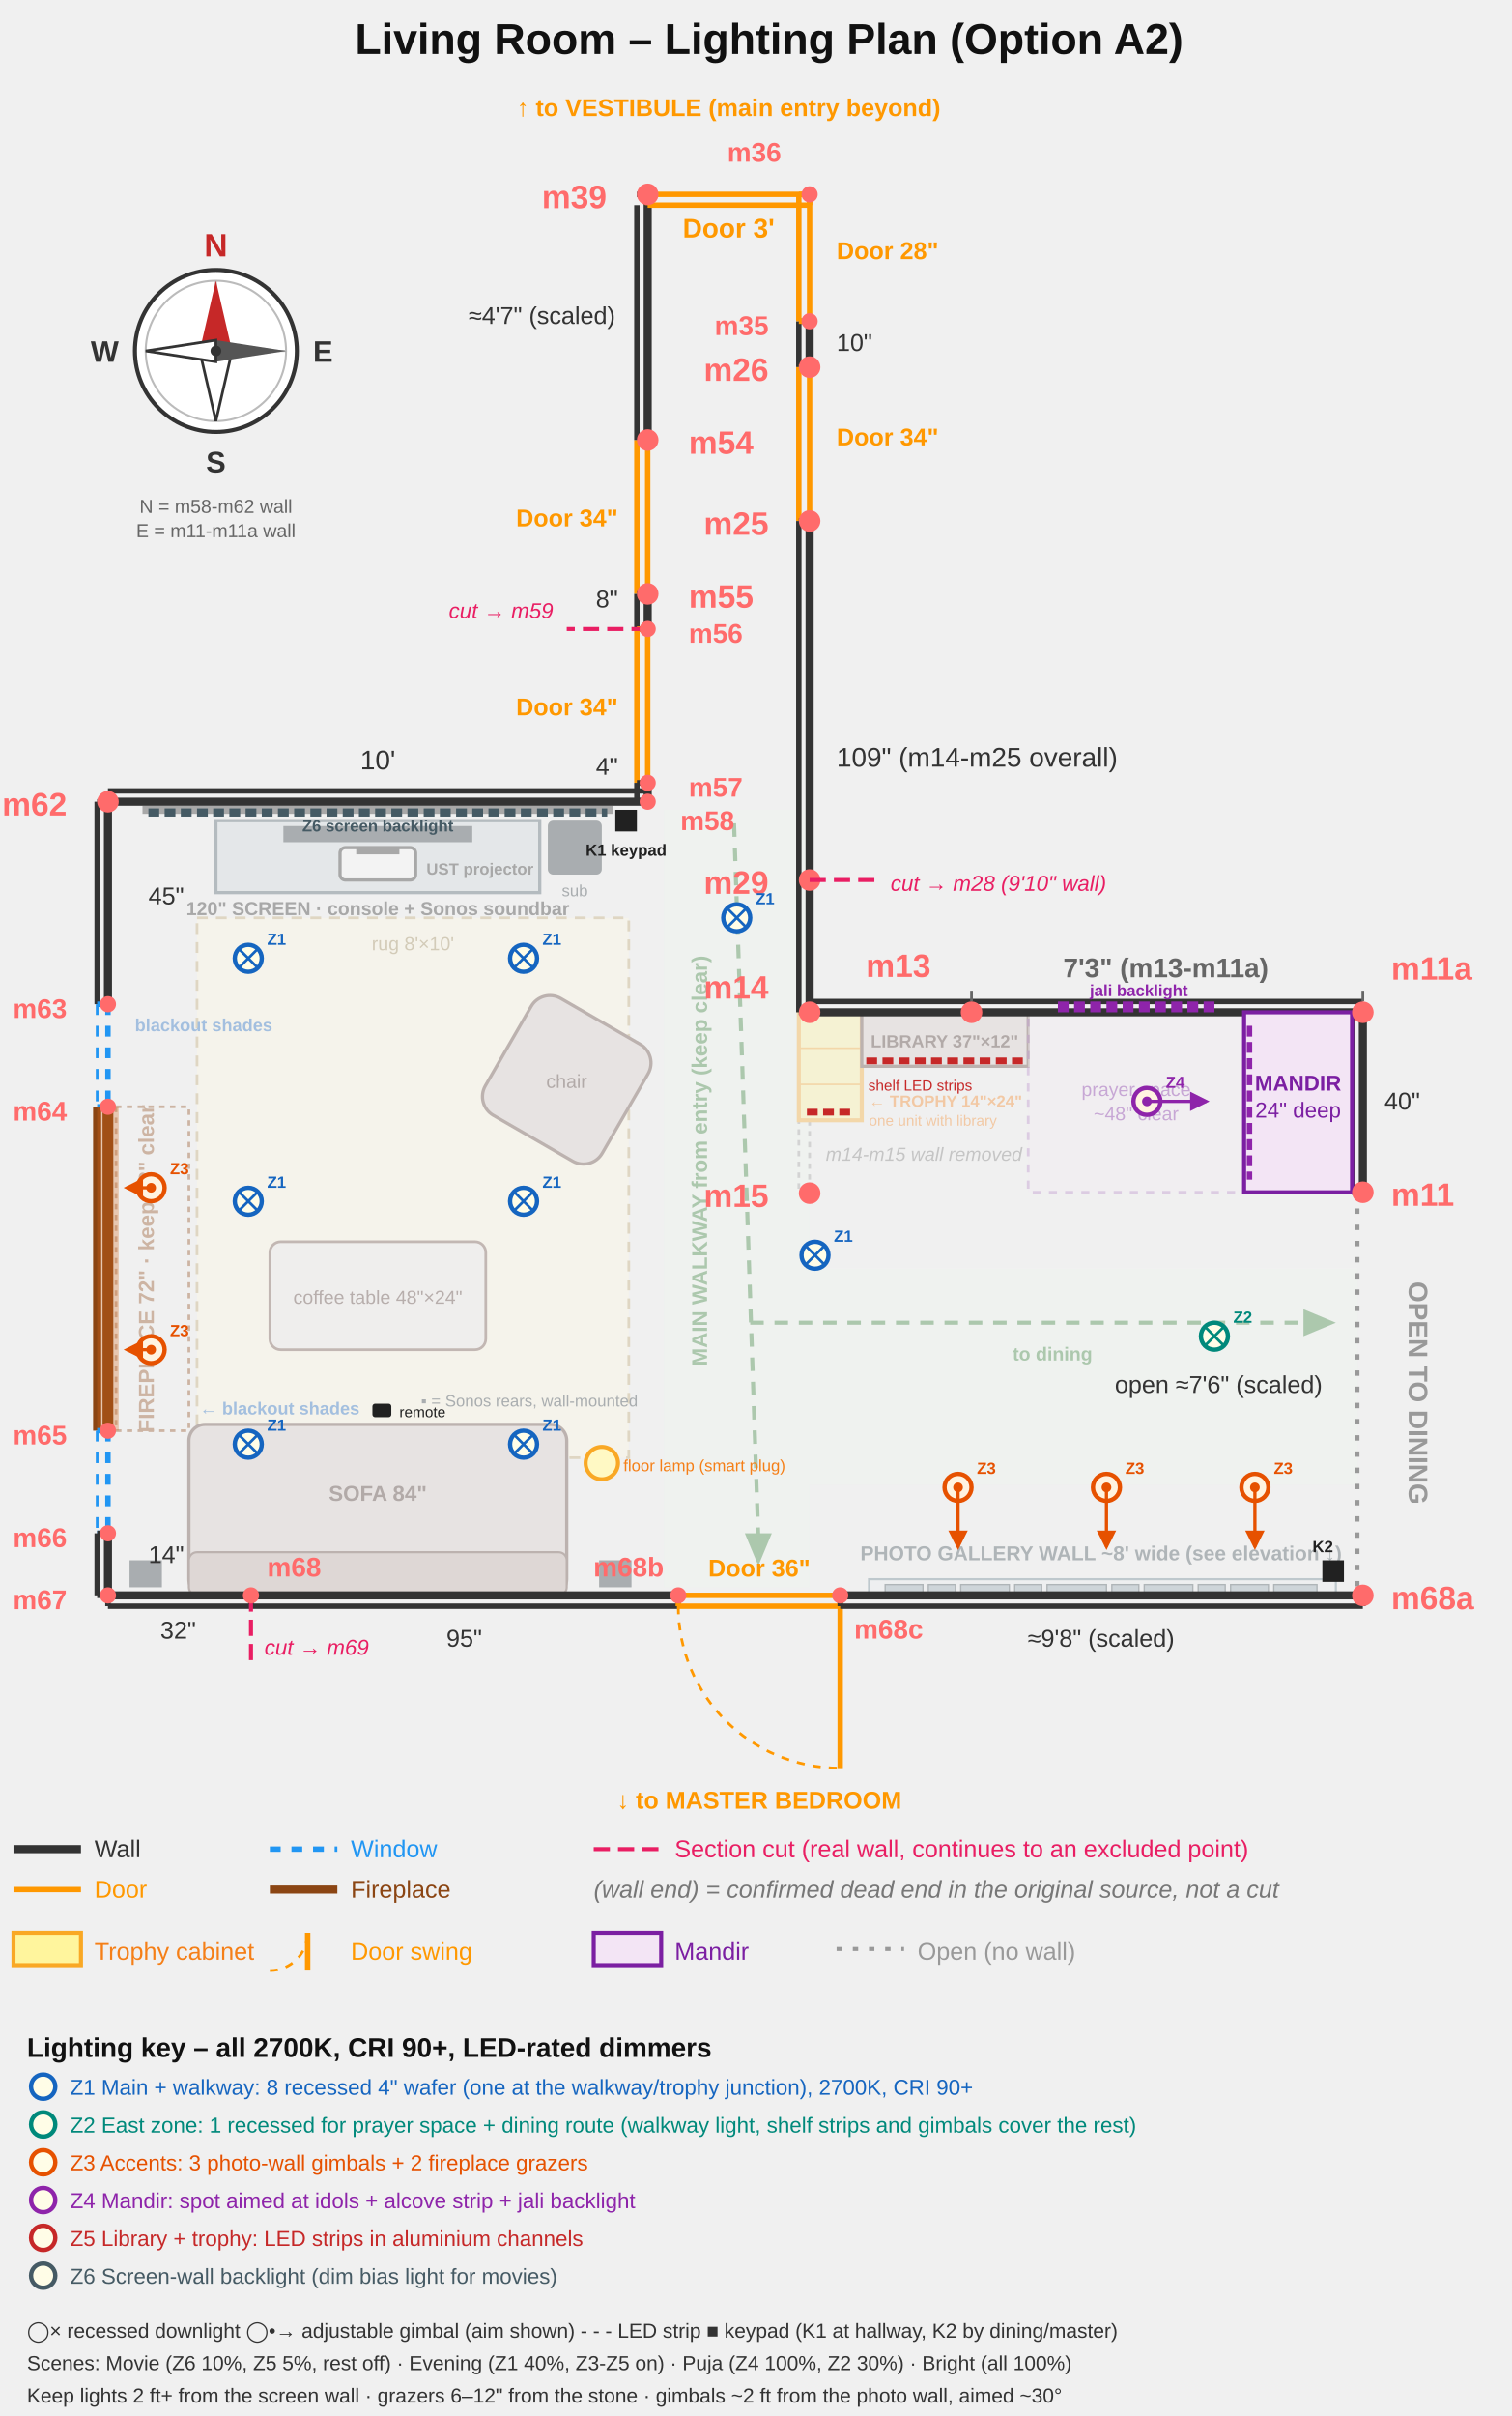
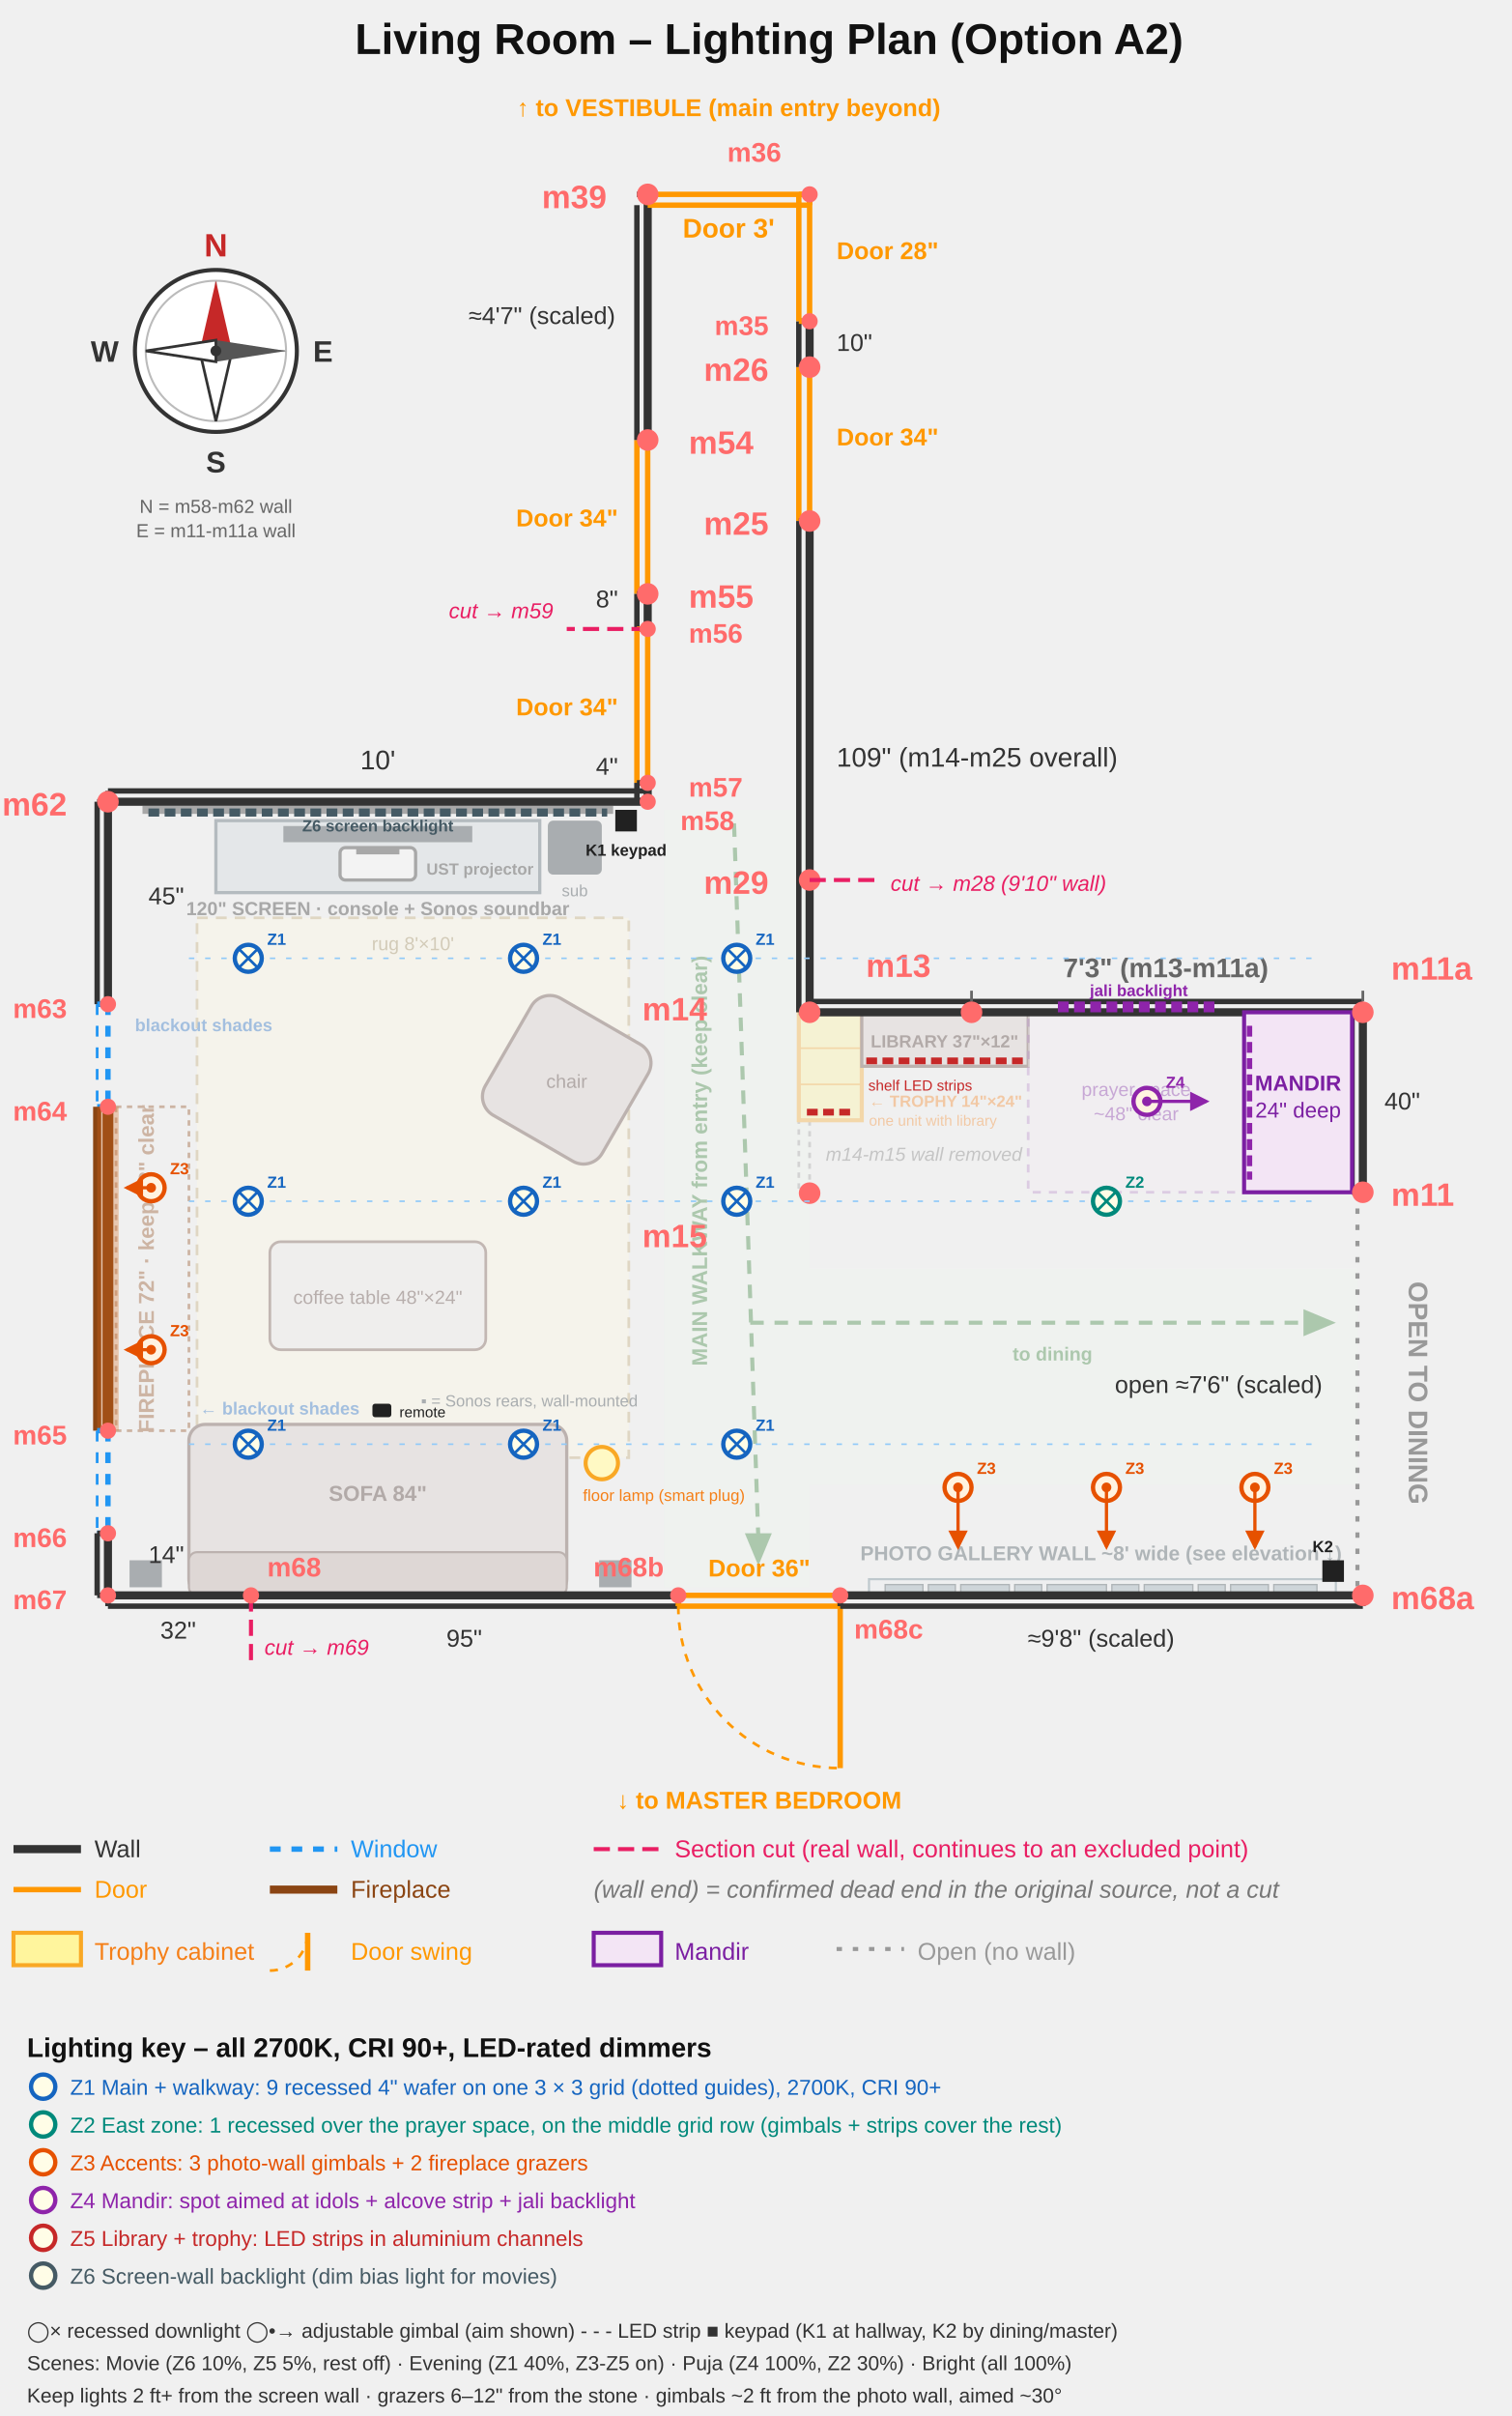
<svg xmlns="http://www.w3.org/2000/svg" viewBox="-10 -490 560 895" width="1120" height="1790" style="background:#fff;font-family:Arial,Helvetica,sans-serif;">
  <text x="275" y="-470" font-size="16" font-weight="bold" text-anchor="middle" fill="#111">Living Room – Lighting Plan (Option A2)</text>
  <g id="furniture" font-family="Arial,Helvetica,sans-serif" opacity="0.35">
    <rect x="236" y="-190" width="54" height="288" fill="#e8f5e9" opacity="0.7" />
    <rect x="290" y="-20" width="203" height="80" fill="#e8f5e9" opacity="0.7" />
    <line x1="262" y1="-185" x2="271" y2="80" stroke="#2e7d32" stroke-width="1.5" stroke-dasharray="5,4" />
    <polygon points="271,90 266,78 276,78" fill="#2e7d32" />
    <line x1="268" y1="0" x2="475" y2="0" stroke="#2e7d32" stroke-width="1.5" stroke-dasharray="5,4" />
    <polygon points="485,0 473,-5 473,5" fill="#2e7d32" />
    <text x="252" y="-60" font-size="8" fill="#2e7d32" font-weight="bold" text-anchor="middle" transform="rotate(-90 252 -60)">MAIN WALKWAY from entry (keep clear)</text>
    <text x="380" y="14" font-size="7" fill="#2e7d32" font-weight="bold" text-anchor="middle">to dining</text>
    <rect x="63" y="-150" width="160" height="200" fill="#fff8e1" stroke="#bfa76f" stroke-width="1" stroke-dasharray="4,3" />
    <text x="143" y="-138" font-size="7" fill="#9c8650" text-anchor="middle">rug 8'×10'</text>
    <rect x="33" y="-80" width="27" height="120" fill="none" stroke="#8b4513" stroke-width="1" stroke-dasharray="2,2" />
    <text x="47" y="-20" font-size="8" fill="#8b4513" font-weight="bold" text-anchor="middle" transform="rotate(-90 47 -20)">FIREPLACE 72" · keep 18" clear</text>
    <line x1="42.8" y1="-190" x2="217.2" y2="-190" stroke="#212121" stroke-width="3" />
    <text x="130" y="-151" font-size="7" fill="#212121" text-anchor="middle" font-weight="bold">120" SCREEN · console + Sonos soundbar</text>
    <rect x="70" y="-186" width="120" height="26.67" fill="#cfd8dc" stroke="#455a64" stroke-width="1.2" />
    <rect x="95" y="-184" width="70" height="6" fill="#263238" />
    <rect x="193" y="-186" width="20" height="20" rx="2" fill="#263238" />
    <text x="203" y="-158" font-size="6" fill="#263238" text-anchor="middle">sub</text>
    <text x="146" y="22" font-size="6.5" fill="#212121" font-weight="bold"> </text>
    <text x="146" y="31" font-size="6" fill="#263238">▪ = Sonos rears, wall-mounted</text>
    <rect x="116" y="-176" width="28" height="12" rx="2" fill="#fafafa" stroke="#212121" stroke-width="1.2" />
    <rect x="122" y="-176" width="16" height="2.5" fill="#212121" />
    <text x="148" y="-166" font-size="6" fill="#212121" font-weight="bold">UST projector</text>
    <rect x="38" y="88" width="12" height="10" fill="#263238" />
    <rect x="212" y="88" width="12" height="10" fill="#263238" />
    <text x="40" y="-108" font-size="6.5" fill="#1565c0" font-weight="bold">blackout shades</text>
    <text x="64" y="34" font-size="6.5" fill="#1565c0" font-weight="bold">← blackout shades</text>
    <rect x="60" y="37.67" width="140" height="63.33" rx="6" fill="#d7ccc8" stroke="#5d4037" stroke-width="1.2" />
    <rect x="60" y="85" width="140" height="16" rx="3" fill="#bcaaa4" stroke="#5d4037" stroke-width="0.8" />
    <text x="130" y="66" font-size="8" fill="#3e2723" text-anchor="middle" font-weight="bold">SOFA 84"</text>
    <rect x="90" y="-30" width="80" height="40" rx="4" fill="#efebe9" stroke="#6d4c41" stroke-width="1" />
    <text x="130" y="-7" font-size="7" fill="#4e342e" text-anchor="middle">coffee table 48"×24"</text>
    <rect x="175" y="-115" width="50" height="50" rx="8" fill="#d7ccc8" stroke="#5d4037" stroke-width="1.2" transform="rotate(30 200 -90)" />
    <text x="200" y="-87" font-size="7" fill="#3e2723" text-anchor="middle">chair</text>
    <rect x="286" y="-115" width="4" height="66.67" fill="none" stroke="#9e9e9e" stroke-width="1" stroke-dasharray="2,2" />
    <text x="296" y="-60" font-size="7" fill="#757575" font-style="italic">m14-m15 wall removed</text>
    <rect x="286" y="-115" width="23.33" height="40" fill="#fff59d" stroke="#f9a825" stroke-width="1.5" />
    <line x1="286" y1="-101.7" x2="309.33" y2="-101.7" stroke="#f9a825" stroke-width="0.6" />
    <line x1="286" y1="-88.3" x2="309.33" y2="-88.3" stroke="#f9a825" stroke-width="0.6" />
    <rect x="309.33" y="-115" width="61.67" height="20" fill="#d7ccc8" stroke="#5d4037" stroke-width="1.2" />
    <text x="340" y="-102" font-size="6.5" fill="#3e2723" font-weight="bold" text-anchor="middle">LIBRARY 37"×12"</text>
    <text x="312" y="-80" font-size="6" fill="#f57f17" font-weight="bold">← TROPHY 14"×24"</text>
    <text x="312" y="-73" font-size="5.5" fill="#f57f17">one unit with library</text>
    <rect x="312" y="95" width="173" height="6" fill="#eceff1" stroke="#607d8b" stroke-width="0.8" />
    <rect x="318" y="97" width="14" height="4" fill="#90a4ae" stroke="#37474f" stroke-width="0.5" />
    <rect x="334" y="97" width="10" height="4" fill="#90a4ae" stroke="#37474f" stroke-width="0.5" />
    <rect x="346" y="97" width="18" height="4" fill="#90a4ae" stroke="#37474f" stroke-width="0.5" />
    <rect x="366" y="97" width="10" height="4" fill="#90a4ae" stroke="#37474f" stroke-width="0.5" />
    <rect x="378" y="97" width="22" height="4" fill="#90a4ae" stroke="#37474f" stroke-width="0.5" />
    <rect x="402" y="97" width="10" height="4" fill="#90a4ae" stroke="#37474f" stroke-width="0.5" />
    <rect x="414" y="97" width="18" height="4" fill="#90a4ae" stroke="#37474f" stroke-width="0.5" />
    <rect x="434" y="97" width="10" height="4" fill="#90a4ae" stroke="#37474f" stroke-width="0.5" />
    <rect x="446" y="97" width="14" height="4" fill="#90a4ae" stroke="#37474f" stroke-width="0.5" />
    <rect x="462" y="97" width="16" height="4" fill="#90a4ae" stroke="#37474f" stroke-width="0.5" />
    <text x="398" y="88" font-size="7.5" fill="#37474f" font-weight="bold" text-anchor="middle">PHOTO GALLERY WALL ~8' wide (see elevation ↓)</text>
    <rect x="371" y="-115" width="80" height="66.67" fill="#f3e5f5" opacity="0.5" stroke="#7b1fa2" stroke-width="1" stroke-dasharray="3,3" />
    <text x="411" y="-84" font-size="7" fill="#7b1fa2" text-anchor="middle">prayer space</text>
    <text x="411" y="-75" font-size="7" fill="#7b1fa2" text-anchor="middle">~48" clear</text>
  </g>
  <line x1="230" y1="-327" x2="230" y2="-270" stroke="#ff9800" stroke-width="2" />
  <line x1="226" y1="-327" x2="226" y2="-270" stroke="#ff9800" stroke-width="2" />
  <line x1="230" y1="-327" x2="226" y2="-327" stroke="#ff9800" stroke-width="2" />
  <line x1="230" y1="-270" x2="226" y2="-270" stroke="#ff9800" stroke-width="2" />
  <text x="219" y="-295" font-size="9" fill="#ff9800" text-anchor="end" font-weight="bold">Door 34"</text>
  <line x1="230" y1="-270" x2="230" y2="-257" stroke="#333" stroke-width="3" />
  <line x1="226" y1="-270" x2="226" y2="-257" stroke="#333" stroke-width="2" />
  <line x1="230" y1="-270" x2="226" y2="-270" stroke="#333" stroke-width="2" />
  <line x1="230" y1="-257" x2="226" y2="-257" stroke="#333" stroke-width="2" />
  <text x="219" y="-265" font-size="9" fill="#333" text-anchor="end">8"</text>
  <line x1="230" y1="-257" x2="230" y2="-200" stroke="#ff9800" stroke-width="2" />
  <line x1="226" y1="-257" x2="226" y2="-200" stroke="#ff9800" stroke-width="2" />
  <line x1="230" y1="-257" x2="226" y2="-257" stroke="#ff9800" stroke-width="2" />
  <line x1="230" y1="-200" x2="226" y2="-200" stroke="#ff9800" stroke-width="2" />
  <text x="219" y="-225" font-size="9" fill="#ff9800" text-anchor="end" font-weight="bold">Door 34"</text>
  <line x1="230" y1="-200" x2="230" y2="-193" stroke="#333" stroke-width="3" />
  <line x1="226" y1="-200" x2="226" y2="-193" stroke="#333" stroke-width="2" />
  <line x1="230" y1="-200" x2="226" y2="-200" stroke="#333" stroke-width="2" />
  <line x1="230" y1="-193" x2="226" y2="-193" stroke="#333" stroke-width="2" />
  <text x="219" y="-203" font-size="9" fill="#333" text-anchor="end">4"</text>
  <line x1="230" y1="-193" x2="30" y2="-193" stroke="#333" stroke-width="3" />
  <line x1="230" y1="-197" x2="30" y2="-197" stroke="#333" stroke-width="2" />
  <line x1="230" y1="-193" x2="230" y2="-197" stroke="#333" stroke-width="2" />
  <line x1="30" y1="-193" x2="30" y2="-197" stroke="#333" stroke-width="2" />
  <text x="130" y="-205" font-size="10" fill="#333" text-anchor="middle">10'</text>
  <line x1="30" y1="-193" x2="30" y2="-118" stroke="#333" stroke-width="3" />
  <line x1="26" y1="-193" x2="26" y2="-118" stroke="#333" stroke-width="2" />
  <line x1="30" y1="-193" x2="26" y2="-193" stroke="#333" stroke-width="2" />
  <line x1="30" y1="-118" x2="26" y2="-118" stroke="#333" stroke-width="2" />
  <text x="45" y="-155" font-size="9" fill="#333" text-anchor="start">45"</text>
  <line x1="30" y1="-118" x2="30" y2="-80" stroke="#2196F3" stroke-width="2" stroke-dasharray="4,4" />
  <line x1="26" y1="-118" x2="26" y2="-80" stroke="#2196F3" stroke-width="1" stroke-dasharray="4,4" />
  <line x1="30" y1="-118" x2="26" y2="-118" stroke="#2196F3" stroke-width="2" />
  <line x1="30" y1="-80" x2="26" y2="-80" stroke="#2196F3" stroke-width="2" />
  <line x1="30" y1="-80" x2="30" y2="40" stroke="#8b4513" stroke-width="4" />
  <line x1="26" y1="-80" x2="26" y2="40" stroke="#8b4513" stroke-width="3" />
  <rect x="26" y="-80" width="8" height="120" fill="#d2691e" opacity="0.3" />
  <line x1="30" y1="40" x2="30" y2="78" stroke="#2196F3" stroke-width="2" stroke-dasharray="4,4" />
  <line x1="26" y1="40" x2="26" y2="78" stroke="#2196F3" stroke-width="1" stroke-dasharray="4,4" />
  <line x1="30" y1="40" x2="26" y2="40" stroke="#2196F3" stroke-width="2" />
  <line x1="30" y1="78" x2="26" y2="78" stroke="#2196F3" stroke-width="2" />
  <line x1="30" y1="78" x2="30" y2="101" stroke="#333" stroke-width="3" />
  <line x1="26" y1="78" x2="26" y2="101" stroke="#333" stroke-width="2" />
  <line x1="30" y1="78" x2="26" y2="78" stroke="#333" stroke-width="2" />
  <line x1="30" y1="101" x2="26" y2="101" stroke="#333" stroke-width="2" />
  <text x="45" y="89" font-size="9" fill="#333" text-anchor="start">14"</text>
  <line x1="30" y1="101" x2="83" y2="101" stroke="#333" stroke-width="3" />
  <line x1="30" y1="105" x2="83" y2="105" stroke="#333" stroke-width="2" />
  <line x1="30" y1="101" x2="30" y2="105" stroke="#333" stroke-width="2" />
  <line x1="83" y1="101" x2="83" y2="105" stroke="#333" stroke-width="2" />
  <text x="56" y="117" font-size="9" fill="#333" text-anchor="middle">32"</text>
  <line x1="230" y1="-327" x2="230" y2="-418" stroke="#333" stroke-width="3" />
  <line x1="226" y1="-327" x2="226" y2="-414" stroke="#333" stroke-width="2" />
  <line x1="230" y1="-418" x2="226" y2="-418" stroke="#333" stroke-width="2" />
  <text x="218" y="-370" font-size="9" fill="#333" text-anchor="end">≈4'7" (scaled)</text>
  <line x1="290" y1="-354" x2="290" y2="-371" stroke="#333" stroke-width="3" />
  <line x1="286" y1="-354" x2="286" y2="-371" stroke="#333" stroke-width="2" />
  <line x1="290" y1="-354" x2="286" y2="-354" stroke="#333" stroke-width="2" />
  <line x1="290" y1="-371" x2="286" y2="-371" stroke="#333" stroke-width="2" />
  <text x="300" y="-360" font-size="9" fill="#333" text-anchor="start">10"</text>
  <line x1="290" y1="-371" x2="290" y2="-418" stroke="#ff9800" stroke-width="2" />
  <line x1="286" y1="-371" x2="286" y2="-418" stroke="#ff9800" stroke-width="2" />
  <line x1="290" y1="-371" x2="286" y2="-371" stroke="#ff9800" stroke-width="2" />
  <line x1="290" y1="-418" x2="286" y2="-418" stroke="#ff9800" stroke-width="2" />
  <text x="300" y="-394" font-size="9" fill="#ff9800" text-anchor="start" font-weight="bold">Door 28"</text>
  <line x1="290" y1="-418" x2="230" y2="-418" stroke="#ff9800" stroke-width="2" />
  <line x1="290" y1="-414" x2="230" y2="-414" stroke="#ff9800" stroke-width="2" />
  <line x1="290" y1="-418" x2="290" y2="-414" stroke="#ff9800" stroke-width="2" />
  <line x1="230" y1="-418" x2="230" y2="-414" stroke="#ff9800" stroke-width="2" />
  <text x="260" y="-402" font-size="10" fill="#ff9800" text-anchor="middle" font-weight="bold">Door 3'</text>
  <line x1="290" y1="-297" x2="290" y2="-354" stroke="#ff9800" stroke-width="2" />
  <line x1="286" y1="-297" x2="286" y2="-354" stroke="#ff9800" stroke-width="2" />
  <line x1="290" y1="-297" x2="286" y2="-297" stroke="#ff9800" stroke-width="2" />
  <line x1="290" y1="-354" x2="286" y2="-354" stroke="#ff9800" stroke-width="2" />
  <text x="300" y="-325" font-size="9" fill="#ff9800" text-anchor="start" font-weight="bold">Door 34"</text>
  <line x1="290" y1="-115" x2="290" y2="-297" stroke="#333" stroke-width="3" />
  <line x1="286" y1="-115" x2="286" y2="-297" stroke="#333" stroke-width="2" />
  <line x1="290" y1="-115" x2="286" y2="-115" stroke="#333" stroke-width="2" />
  <line x1="290" y1="-297" x2="286" y2="-297" stroke="#333" stroke-width="2" />
  <text x="300" y="-206" font-size="10" fill="#333" text-anchor="start">109" (m14-m25 overall)</text>
  <line x1="350" y1="-115" x2="290" y2="-115" stroke="#333" stroke-width="3" />
  <line x1="350" y1="-119" x2="290" y2="-119" stroke="#333" stroke-width="2" />
  <line x1="350" y1="-115" x2="350" y2="-119" stroke="#333" stroke-width="2" />
  <line x1="290" y1="-115" x2="290" y2="-119" stroke="#333" stroke-width="2" />
  <line x1="350" y1="-115" x2="495" y2="-115" stroke="#333" stroke-width="3" />
  <line x1="350" y1="-119" x2="495" y2="-119" stroke="#333" stroke-width="2" />
  <line x1="350" y1="-119" x2="350" y2="-123" stroke="#666" stroke-width="1" />
  <line x1="495" y1="-119" x2="495" y2="-123" stroke="#666" stroke-width="1" />
  <text x="422" y="-128" font-size="10" fill="#666" font-weight="bold" text-anchor="middle">7'3" (m13-m11a)</text>
  <line x1="495" y1="-115" x2="495" y2="-48.33" stroke="#333" stroke-width="3" />
  <line x1="491" y1="-115" x2="491" y2="-48.33" stroke="#333" stroke-width="2" />
  <line x1="495" y1="-115" x2="491" y2="-115" stroke="#333" stroke-width="2" />
  <line x1="495" y1="-48.33" x2="491" y2="-48.33" stroke="#333" stroke-width="2" />
  <text x="503" y="-79" font-size="9" fill="#333" text-anchor="start">40"</text>
  <rect x="451" y="-115" width="40" height="66.67" fill="#f3e5f5" stroke="#7b1fa2" stroke-width="1.5" />
  <text x="471" y="-86" font-size="8" fill="#7b1fa2" font-weight="bold" text-anchor="middle">MANDIR</text>
  <text x="471" y="-76" font-size="8" fill="#7b1fa2" text-anchor="middle">24" deep</text>
  <line x1="493" y1="-48.33" x2="493" y2="101" stroke="#999" stroke-width="1.5" stroke-dasharray="2,4" />
  <text x="480" y="26" font-size="9" fill="#333" text-anchor="end">open ≈7'6" (scaled)</text>
  <text x="512" y="26" font-size="10" fill="#999" font-weight="bold" text-anchor="middle" transform="rotate(90 512 26)">OPEN TO DINING</text>
  <line x1="83" y1="101" x2="241.33" y2="101" stroke="#333" stroke-width="3" />
  <line x1="83" y1="105" x2="241.33" y2="105" stroke="#333" stroke-width="2" />
  <line x1="241.33" y1="101" x2="241.33" y2="105" stroke="#333" stroke-width="2" />
  <text x="162" y="120" font-size="9" fill="#333" text-anchor="middle">95"</text>
  <line x1="241.33" y1="101" x2="301.33" y2="101" stroke="#ff9800" stroke-width="2" />
  <line x1="241.33" y1="105" x2="301.33" y2="105" stroke="#ff9800" stroke-width="2" />
  <line x1="241.33" y1="101" x2="241.33" y2="105" stroke="#ff9800" stroke-width="2" />
  <line x1="301.33" y1="101" x2="301.33" y2="105" stroke="#ff9800" stroke-width="2" />
  <line x1="301.33" y1="105" x2="301.33" y2="165" stroke="#ff9800" stroke-width="2" />
  <path d="M241.33,105 A60,60 0 0,0 301.33,165" fill="none" stroke="#ff9800" stroke-width="1" stroke-dasharray="3,3" />
  <text x="271.33" y="94" font-size="9" fill="#ff9800" text-anchor="middle" font-weight="bold">Door 36"</text>
  <text x="271.33" y="180" font-size="9" fill="#ff9800" text-anchor="middle" font-weight="bold">↓ to MASTER BEDROOM</text>
  <text x="260" y="-447" font-size="9" fill="#ff9800" text-anchor="middle" font-weight="bold">↑ to VESTIBULE (main entry beyond)</text>
  <line x1="301.33" y1="101" x2="495" y2="101" stroke="#333" stroke-width="3" />
  <line x1="301.33" y1="105" x2="495" y2="105" stroke="#333" stroke-width="2" />
  <line x1="301.33" y1="101" x2="301.33" y2="105" stroke="#333" stroke-width="2" />
  <line x1="495" y1="101" x2="495" y2="105" stroke="#333" stroke-width="2" />
  <text x="398" y="120" font-size="9" fill="#333" text-anchor="middle">≈9'8" (scaled)</text>
  <circle cx="241.33" cy="101" r="3" fill="#ff6b6b" />
  <text x="236" y="94" font-size="10" fill="#ff6b6b" font-weight="bold" text-anchor="end">m68b</text>
  <circle cx="301.33" cy="101" r="3" fill="#ff6b6b" />
  <text x="306.5" y="117" font-size="10" fill="#ff6b6b" font-weight="bold">m68c</text>
  <circle cx="495" cy="101" r="4" fill="#ff6b6b" />
  <text x="505.5" y="106.1" font-size="12" fill="#ff6b6b" font-weight="bold">m68a</text>
  <line x1="230" y1="-257" x2="200" y2="-257" stroke="#e91e63" stroke-width="1.5" stroke-dasharray="6,3" />
  <text x="195" y="-261" font-size="8" fill="#e91e63" text-anchor="end" font-style="italic">cut → m59</text>
  <line x1="83" y1="101" x2="83" y2="125" stroke="#e91e63" stroke-width="1.5" stroke-dasharray="6,3" />
  <text x="88" y="123" font-size="8" fill="#e91e63" font-style="italic">cut → m69</text>
  <circle cx="290" cy="-164" r="4" fill="#ff6b6b" />
  <line x1="290" y1="-164" x2="315" y2="-164" stroke="#e91e63" stroke-width="1.5" stroke-dasharray="6,3" />
  <text x="320" y="-160" font-size="8" fill="#e91e63" font-style="italic">cut → m28 (9'10" wall)</text>
  <text x="274.8" y="-158.9" font-size="12" fill="#ff6b6b" font-weight="bold" text-anchor="end">m29</text>
  <circle cx="230" cy="-193" r="3" fill="#ff6b6b" />
  <text x="242.1" y="-182.5" font-size="10" fill="#ff6b6b" font-weight="bold">m58</text>
  <circle cx="30" cy="-193" r="4" fill="#ff6b6b" />
  <text x="14.8" y="-187.9" font-size="12" fill="#ff6b6b" font-weight="bold" text-anchor="end">m62</text>
  <circle cx="30" cy="-118" r="3" fill="#ff6b6b" />
  <text x="14.8" y="-112.9" font-size="10" fill="#ff6b6b" font-weight="bold" text-anchor="end">m63</text>
  <circle cx="30" cy="-80" r="3" fill="#ff6b6b" />
  <text x="14.8" y="-74.9" font-size="10" fill="#ff6b6b" font-weight="bold" text-anchor="end">m64</text>
  <circle cx="30" cy="40" r="3" fill="#ff6b6b" />
  <text x="14.8" y="45.1" font-size="10" fill="#ff6b6b" font-weight="bold" text-anchor="end">m65</text>
  <circle cx="30" cy="78" r="3" fill="#ff6b6b" />
  <text x="14.8" y="83.1" font-size="10" fill="#ff6b6b" font-weight="bold" text-anchor="end">m66</text>
  <circle cx="30" cy="101" r="3" fill="#ff6b6b" />
  <text x="14.8" y="106.1" font-size="10" fill="#ff6b6b" font-weight="bold" text-anchor="end">m67</text>
  <circle cx="83" cy="101" r="3" fill="#ff6b6b" />
  <text x="89" y="94" font-size="10" fill="#ff6b6b" font-weight="bold">m68</text>
  <circle cx="290" cy="-418" r="3" fill="#ff6b6b" />
  <text x="279.5" y="-430.1" font-size="10" fill="#ff6b6b" font-weight="bold" text-anchor="end">m36</text>
  <circle cx="290" cy="-371" r="3" fill="#ff6b6b" />
  <text x="274.8" y="-365.9" font-size="10" fill="#ff6b6b" font-weight="bold" text-anchor="end">m35</text>
  <circle cx="290" cy="-354" r="4" fill="#ff6b6b" />
  <text x="274.8" y="-348.9" font-size="12" fill="#ff6b6b" font-weight="bold" text-anchor="end">m26</text>
  <circle cx="290" cy="-297" r="4" fill="#ff6b6b" />
  <text x="274.8" y="-291.9" font-size="12" fill="#ff6b6b" font-weight="bold" text-anchor="end">m25</text>
  <circle cx="290" cy="-115" r="4" fill="#ff6b6b" />
-   <text x="274.8" y="-120.1" font-size="12" fill="#ff6b6b" font-weight="bold" text-anchor="end">m14</text>
+   <text x="252" y="-112" font-size="12" fill="#ff6b6b" font-weight="bold" text-anchor="end">m14</text>
  <circle cx="290" cy="-48" r="4" fill="#ff6b6b" />
-   <text x="274.8" y="-42.9" font-size="12" fill="#ff6b6b" font-weight="bold" text-anchor="end">m15</text>
+   <text x="252" y="-28" font-size="12" fill="#ff6b6b" font-weight="bold" text-anchor="end">m15</text>
  <circle cx="350" cy="-115" r="4" fill="#ff6b6b" />
  <text x="334.9" y="-128.1" font-size="12" fill="#ff6b6b" font-weight="bold" text-anchor="end">m13</text>
  <circle cx="495" cy="-115" r="4" fill="#ff6b6b" />
  <text x="505.5" y="-127.1" font-size="12" fill="#ff6b6b" font-weight="bold">m11a</text>
  <circle cx="495" cy="-48.33" r="4" fill="#ff6b6b" />
  <text x="505.5" y="-43.3" font-size="12" fill="#ff6b6b" font-weight="bold">m11</text>
  <circle cx="230" cy="-418" r="4" fill="#ff6b6b" />
  <text x="214.8" y="-412.9" font-size="12" fill="#ff6b6b" font-weight="bold" text-anchor="end">m39</text>
  <circle cx="230" cy="-327" r="4" fill="#ff6b6b" />
  <text x="245.2" y="-321.9" font-size="12" fill="#ff6b6b" font-weight="bold">m54</text>
  <circle cx="230" cy="-270" r="4" fill="#ff6b6b" />
  <text x="245.2" y="-264.9" font-size="12" fill="#ff6b6b" font-weight="bold">m55</text>
  <circle cx="230" cy="-257" r="3" fill="#ff6b6b" />
  <text x="245.2" y="-251.9" font-size="10" fill="#ff6b6b" font-weight="bold">m56</text>
  <circle cx="230" cy="-200" r="3" fill="#ff6b6b" />
  <text x="245.2" y="-194.9" font-size="10" fill="#ff6b6b" font-weight="bold">m57</text>
  <g id="compass" transform="translate(70,-360)" font-family="Arial,Helvetica,sans-serif">
    <circle cx="0" cy="0" r="30" fill="#fff" stroke="#333" stroke-width="1.5" />
    <circle cx="0" cy="0" r="26" fill="none" stroke="#bbb" stroke-width="0.75" />
    <line x1="-26" y1="0" x2="26" y2="0" stroke="#bbb" stroke-width="0.75" />
    <line x1="0" y1="-26" x2="0" y2="26" stroke="#bbb" stroke-width="0.75" />
    <polygon points="0,-26 6,0 -6,0" fill="#c62828" />
    <polygon points="0,26 6,0 -6,0" fill="#fff" stroke="#333" stroke-width="1" />
    <polygon points="26,0 0,-4 0,4" fill="#555" />
    <polygon points="-26,0 0,-4 0,4" fill="#fff" stroke="#333" stroke-width="1" />
    <circle cx="0" cy="0" r="2" fill="#333" />
    <text x="0" y="-35" font-size="12" font-weight="bold" fill="#c62828" text-anchor="middle">N</text>
    <text x="0" y="45" font-size="11" font-weight="bold" fill="#333" text-anchor="middle">S</text>
    <text x="36" y="4" font-size="11" font-weight="bold" fill="#333" text-anchor="start">E</text>
    <text x="-36" y="4" font-size="11" font-weight="bold" fill="#333" text-anchor="end">W</text>
    <text x="0" y="60" font-size="7" fill="#666" text-anchor="middle">N = m58-m62 wall</text>
    <text x="0" y="69" font-size="7" fill="#666" text-anchor="middle">E = m11-m11a wall</text>
  </g>
  <g font-size="9" fill="#333" transform="translate(0,40)">
    <line x1="-5" y1="155" x2="20" y2="155" stroke="#333" stroke-width="3" />
    <text x="25" y="158" fill="#333">Wall</text>
    <line x1="-5" y1="170" x2="20" y2="170" stroke="#ff9800" stroke-width="2" />
    <text x="25" y="173" fill="#ff9800">Door</text>
    <line x1="90" y1="155" x2="115" y2="155" stroke="#2196F3" stroke-width="2" stroke-dasharray="4,4" />
    <text x="120" y="158" fill="#2196F3">Window</text>
    <line x1="90" y1="170" x2="115" y2="170" stroke="#8b4513" stroke-width="3" />
    <text x="120" y="173" fill="#8b4513">Fireplace</text>
    <path d="M90,200 A14,14 0 0,0 104,186" fill="none" stroke="#ff9800" stroke-width="1" stroke-dasharray="3,3" />
    <line x1="104" y1="186" x2="104" y2="200" stroke="#ff9800" stroke-width="2" />
    <text x="120" y="196" fill="#ff9800">Door swing</text>
    <rect x="210" y="186" width="25" height="12" fill="#f3e5f5" stroke="#7b1fa2" stroke-width="1.5" />
    <text x="240" y="196" fill="#7b1fa2">Mandir</text>
    <line x1="300" y1="192" x2="325" y2="192" stroke="#999" stroke-width="1.5" stroke-dasharray="2,4" />
    <text x="330" y="196" fill="#999">Open (no wall)</text>
    <rect x="-5" y="186" width="25" height="12" fill="#fff59d" stroke="#f9a825" stroke-width="1.5" />
    <text x="25" y="196" fill="#f57f17">Trophy cabinet</text>
    <line x1="210" y1="155" x2="235" y2="155" stroke="#e91e63" stroke-width="1.5" stroke-dasharray="6,3" />
    <text x="240" y="158" fill="#e91e63">Section cut (real wall, continues to an excluded point)</text>
    <text x="210" y="173" fill="#777" font-style="italic">(wall end) = confirmed dead end in the original source, not a cut</text>
  </g>
  <defs>
    <marker id="arr1" markerWidth="6" markerHeight="6" refX="5" refY="3" orient="auto">
      <path d="M0,0 L6,3 L0,6 z" fill="#1565c0" />
    </marker>
    <marker id="arr2" markerWidth="6" markerHeight="6" refX="5" refY="3" orient="auto">
      <path d="M0,0 L6,3 L0,6 z" fill="#00897b" />
    </marker>
    <marker id="arr3" markerWidth="6" markerHeight="6" refX="5" refY="3" orient="auto">
      <path d="M0,0 L6,3 L0,6 z" fill="#e65100" />
    </marker>
    <marker id="arr4" markerWidth="6" markerHeight="6" refX="5" refY="3" orient="auto">
      <path d="M0,0 L6,3 L0,6 z" fill="#8e24aa" />
    </marker>
    <marker id="arr5" markerWidth="6" markerHeight="6" refX="5" refY="3" orient="auto">
      <path d="M0,0 L6,3 L0,6 z" fill="#c62828" />
    </marker>
    <marker id="arr6" markerWidth="6" markerHeight="6" refX="5" refY="3" orient="auto">
      <path d="M0,0 L6,3 L0,6 z" fill="#455a64" />
    </marker>
  </defs>
  <g id="lighting" font-family="Arial,Helvetica,sans-serif">
-     <circle cx="292" cy="-25" r="5" fill="#fffde7" stroke="#1565c0" stroke-width="1.6" />
-     <line x1="288.5" y1="-28.5" x2="295.5" y2="-21.5" stroke="#1565c0" stroke-width="1" />
-     <line x1="288.5" y1="-21.5" x2="295.5" y2="-28.5" stroke="#1565c0" stroke-width="1" />
-     <text x="299" y="-30" font-size="6" fill="#1565c0" font-weight="bold">Z1</text>
+     <line x1="60" y1="-135" x2="480" y2="-135" stroke="#90caf9" stroke-width="0.6" stroke-dasharray="2,4" />
+     <line x1="60" y1="-45" x2="480" y2="-45" stroke="#90caf9" stroke-width="0.6" stroke-dasharray="2,4" />
+     <line x1="60" y1="45" x2="480" y2="45" stroke="#90caf9" stroke-width="0.6" stroke-dasharray="2,4" />
+     <circle cx="263" cy="-135" r="5" fill="#fffde7" stroke="#1565c0" stroke-width="1.6" />
+     <line x1="259.5" y1="-138.5" x2="266.5" y2="-131.5" stroke="#1565c0" stroke-width="1" />
+     <line x1="259.5" y1="-131.5" x2="266.5" y2="-138.5" stroke="#1565c0" stroke-width="1" />
+     <text x="270" y="-140" font-size="6" fill="#1565c0" font-weight="bold">Z1</text>
+     <circle cx="263" cy="-45" r="5" fill="#fffde7" stroke="#1565c0" stroke-width="1.6" />
+     <line x1="259.5" y1="-48.5" x2="266.5" y2="-41.5" stroke="#1565c0" stroke-width="1" />
+     <line x1="259.5" y1="-41.5" x2="266.5" y2="-48.5" stroke="#1565c0" stroke-width="1" />
+     <text x="270" y="-50" font-size="6" fill="#1565c0" font-weight="bold">Z1</text>
+     <circle cx="263" cy="45" r="5" fill="#fffde7" stroke="#1565c0" stroke-width="1.6" />
+     <line x1="259.5" y1="41.5" x2="266.5" y2="48.5" stroke="#1565c0" stroke-width="1" />
+     <line x1="259.5" y1="48.5" x2="266.5" y2="41.5" stroke="#1565c0" stroke-width="1" />
+     <text x="270" y="40" font-size="6" fill="#1565c0" font-weight="bold">Z1</text>
+     <circle cx="400" cy="-45" r="5" fill="#fffde7" stroke="#00897b" stroke-width="1.6" />
+     <line x1="396.5" y1="-48.5" x2="403.5" y2="-41.5" stroke="#00897b" stroke-width="1" />
+     <line x1="396.5" y1="-41.5" x2="403.5" y2="-48.5" stroke="#00897b" stroke-width="1" />
+     <text x="407" y="-50" font-size="6" fill="#00897b" font-weight="bold">Z2</text>
    <circle cx="82" cy="-135" r="5" fill="#fffde7" stroke="#1565c0" stroke-width="1.6" />
    <line x1="78.5" y1="-138.5" x2="85.5" y2="-131.5" stroke="#1565c0" stroke-width="1" />
    <line x1="78.5" y1="-131.5" x2="85.5" y2="-138.5" stroke="#1565c0" stroke-width="1" />
    <text x="89" y="-140" font-size="6" fill="#1565c0" font-weight="bold">Z1</text>
    <circle cx="82" cy="-45" r="5" fill="#fffde7" stroke="#1565c0" stroke-width="1.6" />
    <line x1="78.5" y1="-48.5" x2="85.5" y2="-41.5" stroke="#1565c0" stroke-width="1" />
    <line x1="78.5" y1="-41.5" x2="85.5" y2="-48.5" stroke="#1565c0" stroke-width="1" />
    <text x="89" y="-50" font-size="6" fill="#1565c0" font-weight="bold">Z1</text>
    <circle cx="82" cy="45" r="5" fill="#fffde7" stroke="#1565c0" stroke-width="1.6" />
    <line x1="78.5" y1="41.5" x2="85.5" y2="48.5" stroke="#1565c0" stroke-width="1" />
    <line x1="78.5" y1="48.5" x2="85.5" y2="41.5" stroke="#1565c0" stroke-width="1" />
    <text x="89" y="40" font-size="6" fill="#1565c0" font-weight="bold">Z1</text>
    <circle cx="184" cy="-135" r="5" fill="#fffde7" stroke="#1565c0" stroke-width="1.6" />
    <line x1="180.5" y1="-138.5" x2="187.5" y2="-131.5" stroke="#1565c0" stroke-width="1" />
    <line x1="180.5" y1="-131.5" x2="187.5" y2="-138.5" stroke="#1565c0" stroke-width="1" />
    <text x="191" y="-140" font-size="6" fill="#1565c0" font-weight="bold">Z1</text>
    <circle cx="184" cy="-45" r="5" fill="#fffde7" stroke="#1565c0" stroke-width="1.6" />
    <line x1="180.5" y1="-48.5" x2="187.5" y2="-41.5" stroke="#1565c0" stroke-width="1" />
    <line x1="180.5" y1="-41.5" x2="187.5" y2="-48.5" stroke="#1565c0" stroke-width="1" />
    <text x="191" y="-50" font-size="6" fill="#1565c0" font-weight="bold">Z1</text>
    <circle cx="184" cy="45" r="5" fill="#fffde7" stroke="#1565c0" stroke-width="1.6" />
    <line x1="180.5" y1="41.5" x2="187.5" y2="48.5" stroke="#1565c0" stroke-width="1" />
    <line x1="180.5" y1="48.5" x2="187.5" y2="41.5" stroke="#1565c0" stroke-width="1" />
    <text x="191" y="40" font-size="6" fill="#1565c0" font-weight="bold">Z1</text>
-     <circle cx="263" cy="-150" r="5" fill="#fffde7" stroke="#1565c0" stroke-width="1.6" />
-     <line x1="259.5" y1="-153.5" x2="266.5" y2="-146.5" stroke="#1565c0" stroke-width="1" />
-     <line x1="259.5" y1="-146.5" x2="266.5" y2="-153.5" stroke="#1565c0" stroke-width="1" />
-     <text x="270" y="-155" font-size="6" fill="#1565c0" font-weight="bold">Z1</text>
-     <circle cx="440" cy="5" r="5" fill="#fffde7" stroke="#00897b" stroke-width="1.6" />
-     <line x1="436.5" y1="1.5" x2="443.5" y2="8.5" stroke="#00897b" stroke-width="1" />
-     <line x1="436.5" y1="8.5" x2="443.5" y2="1.5" stroke="#00897b" stroke-width="1" />
-     <text x="447" y="0" font-size="6" fill="#00897b" font-weight="bold">Z2</text>
    <circle cx="345" cy="61" r="5" fill="#fff3e0" stroke="#e65100" stroke-width="1.6" />
    <circle cx="345" cy="61" r="1.8" fill="#e65100" />
    <line x1="345" y1="61" x2="345" y2="83" stroke="#e65100" stroke-width="1.2" marker-end="url(#arr3)" />
    <text x="352" y="56" font-size="6" fill="#e65100" font-weight="bold">Z3</text>
    <circle cx="400" cy="61" r="5" fill="#fff3e0" stroke="#e65100" stroke-width="1.6" />
    <circle cx="400" cy="61" r="1.8" fill="#e65100" />
    <line x1="400" y1="61" x2="400" y2="83" stroke="#e65100" stroke-width="1.2" marker-end="url(#arr3)" />
    <text x="407" y="56" font-size="6" fill="#e65100" font-weight="bold">Z3</text>
    <circle cx="455" cy="61" r="5" fill="#fff3e0" stroke="#e65100" stroke-width="1.6" />
    <circle cx="455" cy="61" r="1.8" fill="#e65100" />
    <line x1="455" y1="61" x2="455" y2="83" stroke="#e65100" stroke-width="1.2" marker-end="url(#arr3)" />
    <text x="462" y="56" font-size="6" fill="#e65100" font-weight="bold">Z3</text>
    <circle cx="46" cy="-50" r="5" fill="#fff3e0" stroke="#e65100" stroke-width="1.6" />
    <circle cx="46" cy="-50" r="1.8" fill="#e65100" />
    <line x1="46" y1="-50" x2="37" y2="-50" stroke="#e65100" stroke-width="1.2" marker-end="url(#arr3)" />
    <text x="53" y="-55" font-size="6" fill="#e65100" font-weight="bold">Z3</text>
    <circle cx="46" cy="10" r="5" fill="#fff3e0" stroke="#e65100" stroke-width="1.6" />
    <circle cx="46" cy="10" r="1.8" fill="#e65100" />
    <line x1="46" y1="10" x2="37" y2="10" stroke="#e65100" stroke-width="1.2" marker-end="url(#arr3)" />
    <text x="53" y="5" font-size="6" fill="#e65100" font-weight="bold">Z3</text>
    <circle cx="415" cy="-82" r="5" fill="#fff3e0" stroke="#8e24aa" stroke-width="1.6" />
    <circle cx="415" cy="-82" r="1.8" fill="#8e24aa" />
    <line x1="415" y1="-82" x2="437" y2="-82" stroke="#8e24aa" stroke-width="1.2" marker-end="url(#arr4)" />
    <text x="422" y="-87" font-size="6" fill="#8e24aa" font-weight="bold">Z4</text>
    <line x1="453" y1="-110" x2="453" y2="-53" stroke="#8e24aa" stroke-width="2" stroke-dasharray="4,2" />
    <line x1="382" y1="-117" x2="442" y2="-117" stroke="#8e24aa" stroke-width="4" stroke-dasharray="4,2" />
    <text x="412" y="-121" font-size="6" fill="#8e24aa" font-weight="bold" text-anchor="middle">jali backlight</text>
    <line x1="311" y1="-97" x2="369" y2="-97" stroke="#c62828" stroke-width="2.5" stroke-dasharray="4,2" />
    <line x1="289" y1="-78" x2="307" y2="-78" stroke="#c62828" stroke-width="2.5" stroke-dasharray="4,2" />
    <text x="331" y="-86" font-size="5.5" fill="#c62828" text-anchor="middle">shelf LED strips</text>
    <line x1="45" y1="-189" x2="215" y2="-189" stroke="#455a64" stroke-width="3" stroke-dasharray="4,2" />
    <text x="130" y="-182" font-size="6" fill="#455a64" font-weight="bold" text-anchor="middle">Z6 screen backlight</text>
    <circle cx="213" cy="52" r="6" fill="#fff9c4" stroke="#f9a825" stroke-width="1.5" />
-     <text x="221" y="55" font-size="6" fill="#f57f17">floor lamp (smart plug)</text>
+     <text x="206" y="66" font-size="6" fill="#f57f17">floor lamp (smart plug)</text>
    <rect x="218" y="-190" width="8" height="8" fill="#212121" />
    <text x="222" y="-173" font-size="6" fill="#212121" font-weight="bold" text-anchor="middle">K1 keypad</text>
    <rect x="480" y="88" width="8" height="8" fill="#212121" />
    <text x="484" y="85" font-size="6" fill="#212121" font-weight="bold" text-anchor="end">K2</text>
    <rect x="128" y="30" width="7" height="5" rx="1" fill="#212121" />
    <text x="138" y="35" font-size="5.5" fill="#212121">remote</text>
  </g>
  <g id="lighting-key" font-family="Arial,Helvetica,sans-serif" transform="translate(0,24)">
    <text x="0" y="248" font-size="10" font-weight="bold" fill="#111">Lighting key – all 2700K, CRI 90+, LED-rated dimmers</text>
    <circle cx="6" cy="259" r="4.5" fill="#fffde7" stroke="#1565c0" stroke-width="1.6" />
-     <text x="16" y="262" font-size="8" fill="#1565c0">Z1 Main + walkway: 8 recessed 4" wafer (one at the walkway/trophy junction), 2700K, CRI 90+</text>
+     <text x="16" y="262" font-size="8" fill="#1565c0">Z1 Main + walkway: 9 recessed 4" wafer on one 3 × 3 grid (dotted guides), 2700K, CRI 90+</text>
    <circle cx="6" cy="273" r="4.5" fill="#fffde7" stroke="#00897b" stroke-width="1.6" />
-     <text x="16" y="276" font-size="8" fill="#00897b">Z2 East zone: 1 recessed for prayer space + dining route (walkway light, shelf strips and gimbals cover the rest)</text>
+     <text x="16" y="276" font-size="8" fill="#00897b">Z2 East zone: 1 recessed over the prayer space, on the middle grid row (gimbals + strips cover the rest)</text>
    <circle cx="6" cy="287" r="4.5" fill="#fffde7" stroke="#e65100" stroke-width="1.6" />
    <text x="16" y="290" font-size="8" fill="#e65100">Z3 Accents: 3 photo-wall gimbals + 2 fireplace grazers</text>
    <circle cx="6" cy="301" r="4.5" fill="#fffde7" stroke="#8e24aa" stroke-width="1.6" />
    <text x="16" y="304" font-size="8" fill="#8e24aa">Z4 Mandir: spot aimed at idols + alcove strip + jali backlight</text>
    <circle cx="6" cy="315" r="4.5" fill="#fffde7" stroke="#c62828" stroke-width="1.6" />
    <text x="16" y="318" font-size="8" fill="#c62828">Z5 Library + trophy: LED strips in aluminium channels</text>
    <circle cx="6" cy="329" r="4.5" fill="#fffde7" stroke="#455a64" stroke-width="1.6" />
    <text x="16" y="332" font-size="8" fill="#455a64">Z6 Screen-wall backlight (dim bias light for movies)</text>
    <text x="0" y="352" font-size="7.5" fill="#333">◯× recessed downlight   ◯•→ adjustable gimbal (aim shown)   - - - LED strip   ■ keypad (K1 at hallway, K2 by dining/master)</text>
    <text x="0" y="364" font-size="7.5" fill="#333">Scenes: Movie (Z6 10%, Z5 5%, rest off) · Evening (Z1 40%, Z3-Z5 on) · Puja (Z4 100%, Z2 30%) · Bright (all 100%)</text>
    <text x="0" y="376" font-size="7.5" fill="#333">Keep lights 2 ft+ from the screen wall · grazers 6–12" from the stone · gimbals ~2 ft from the photo wall, aimed ~30°</text>
  </g>
</svg>
